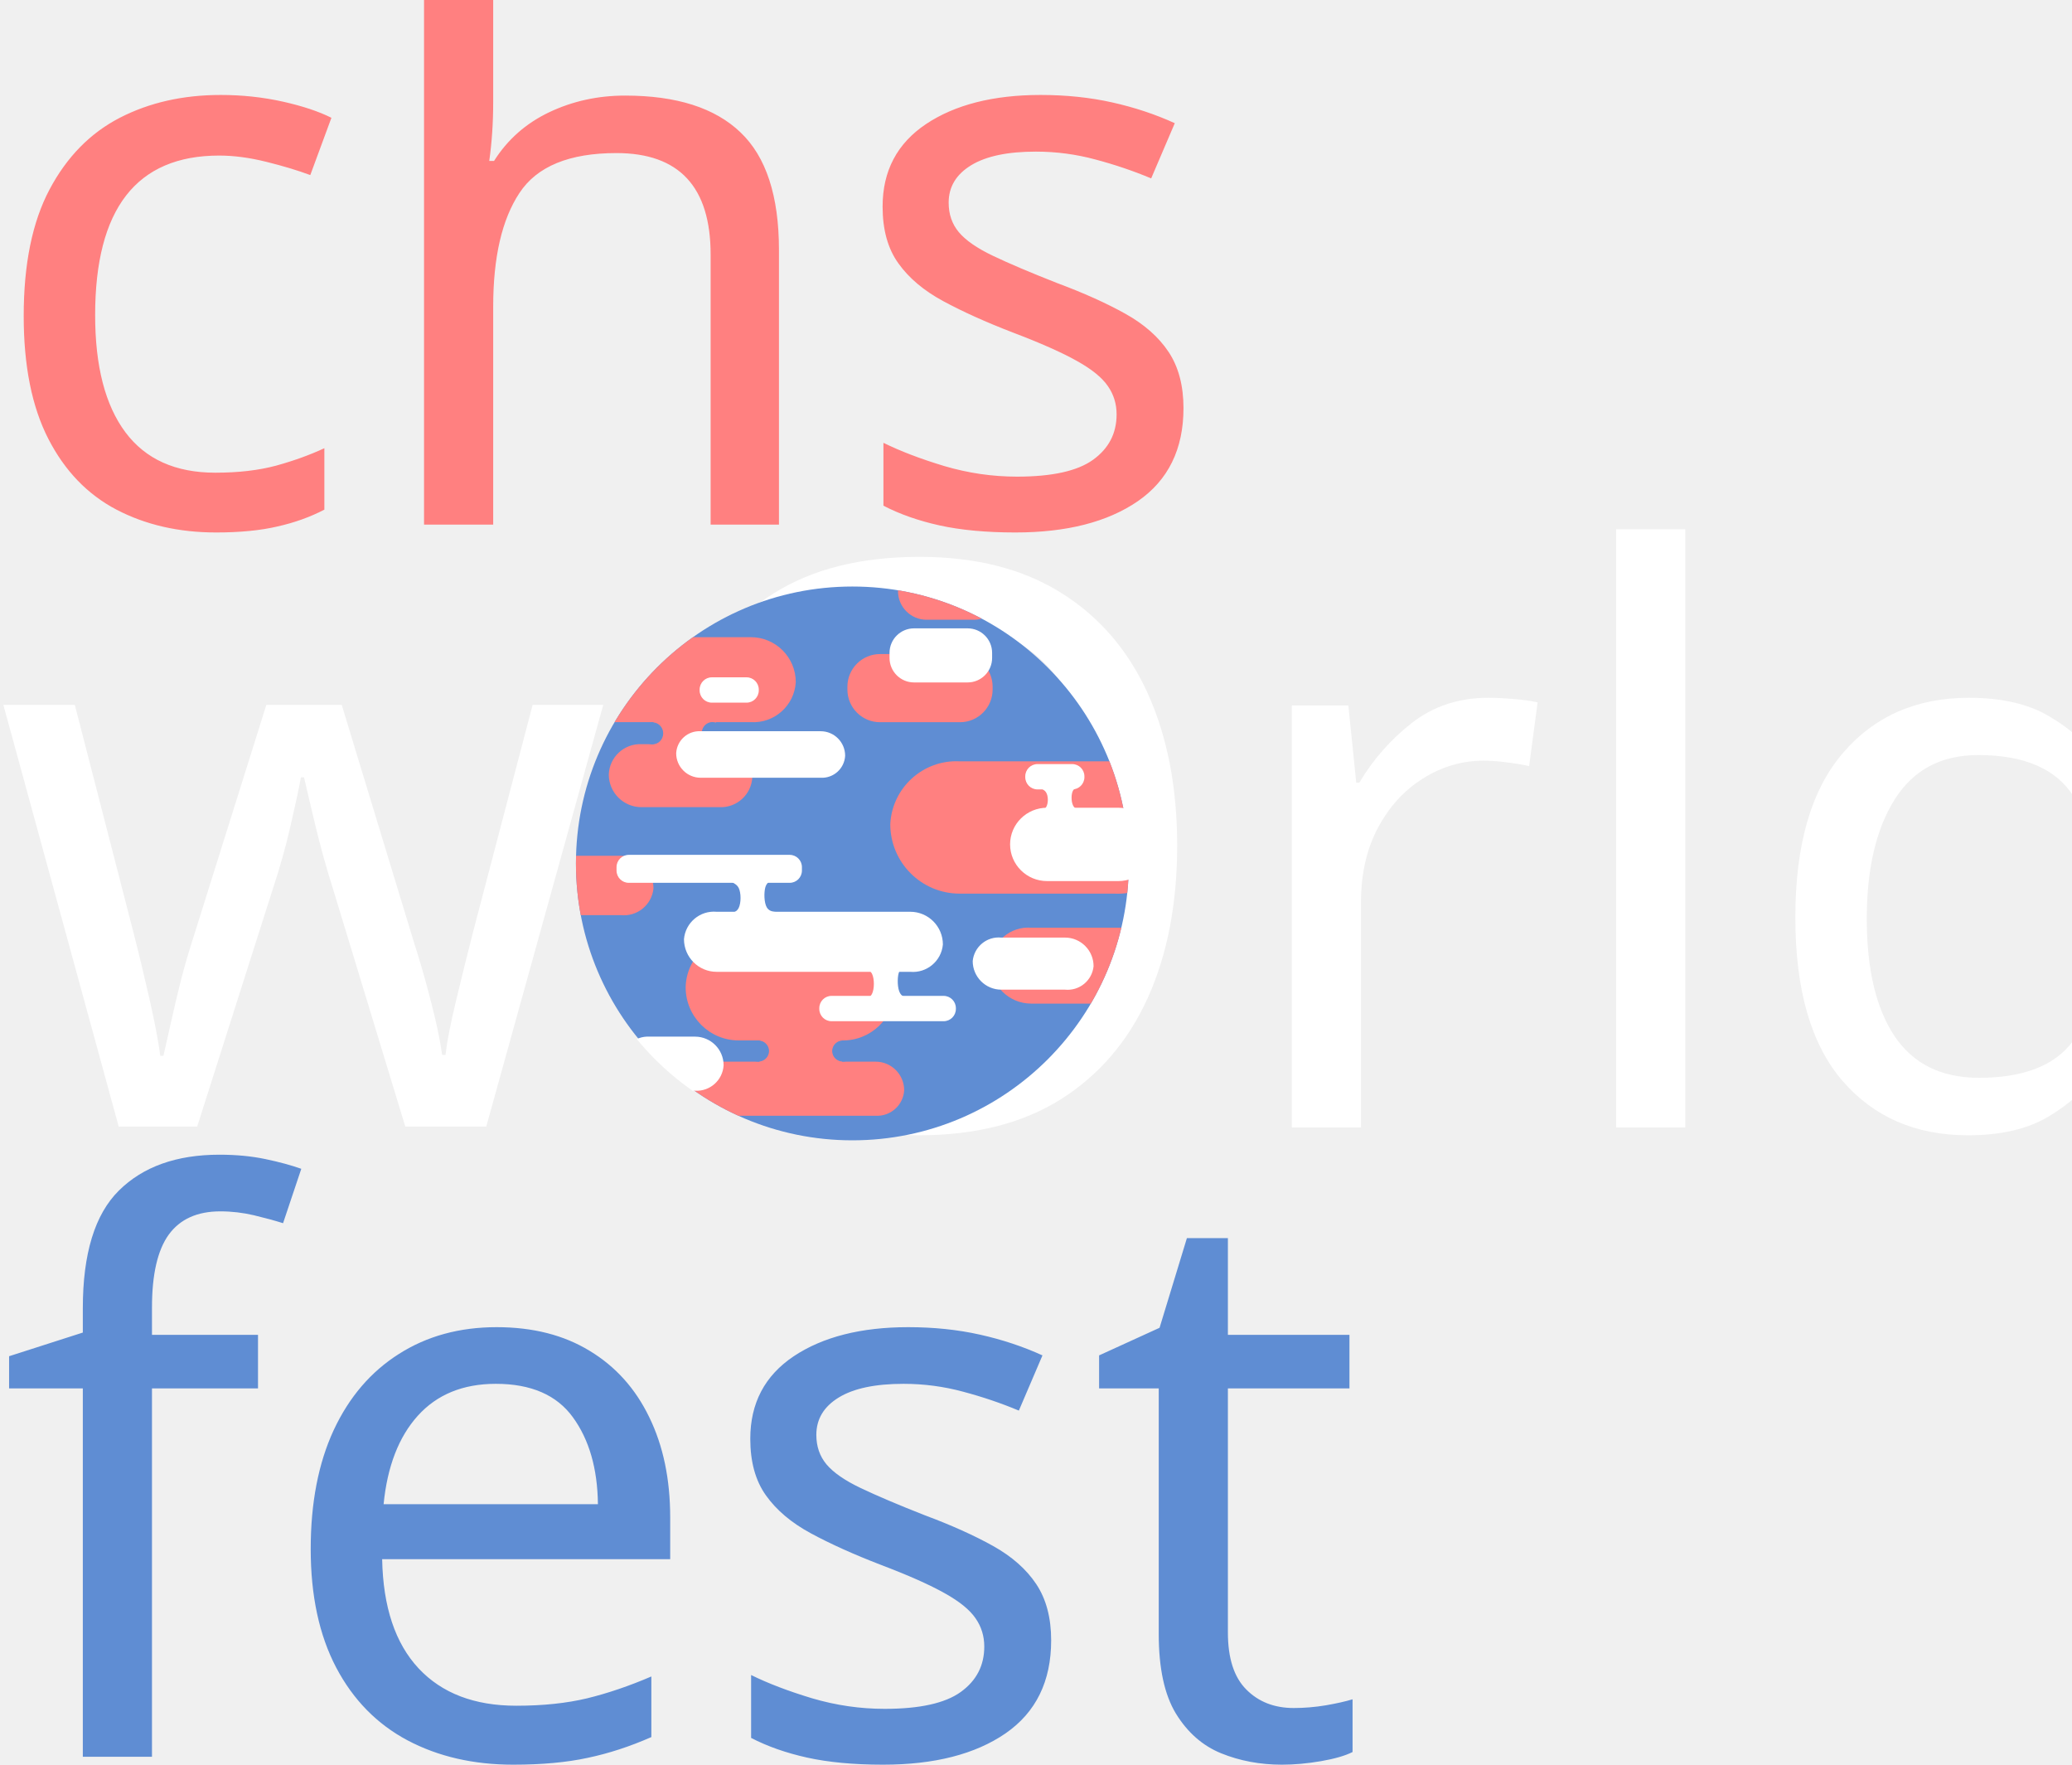
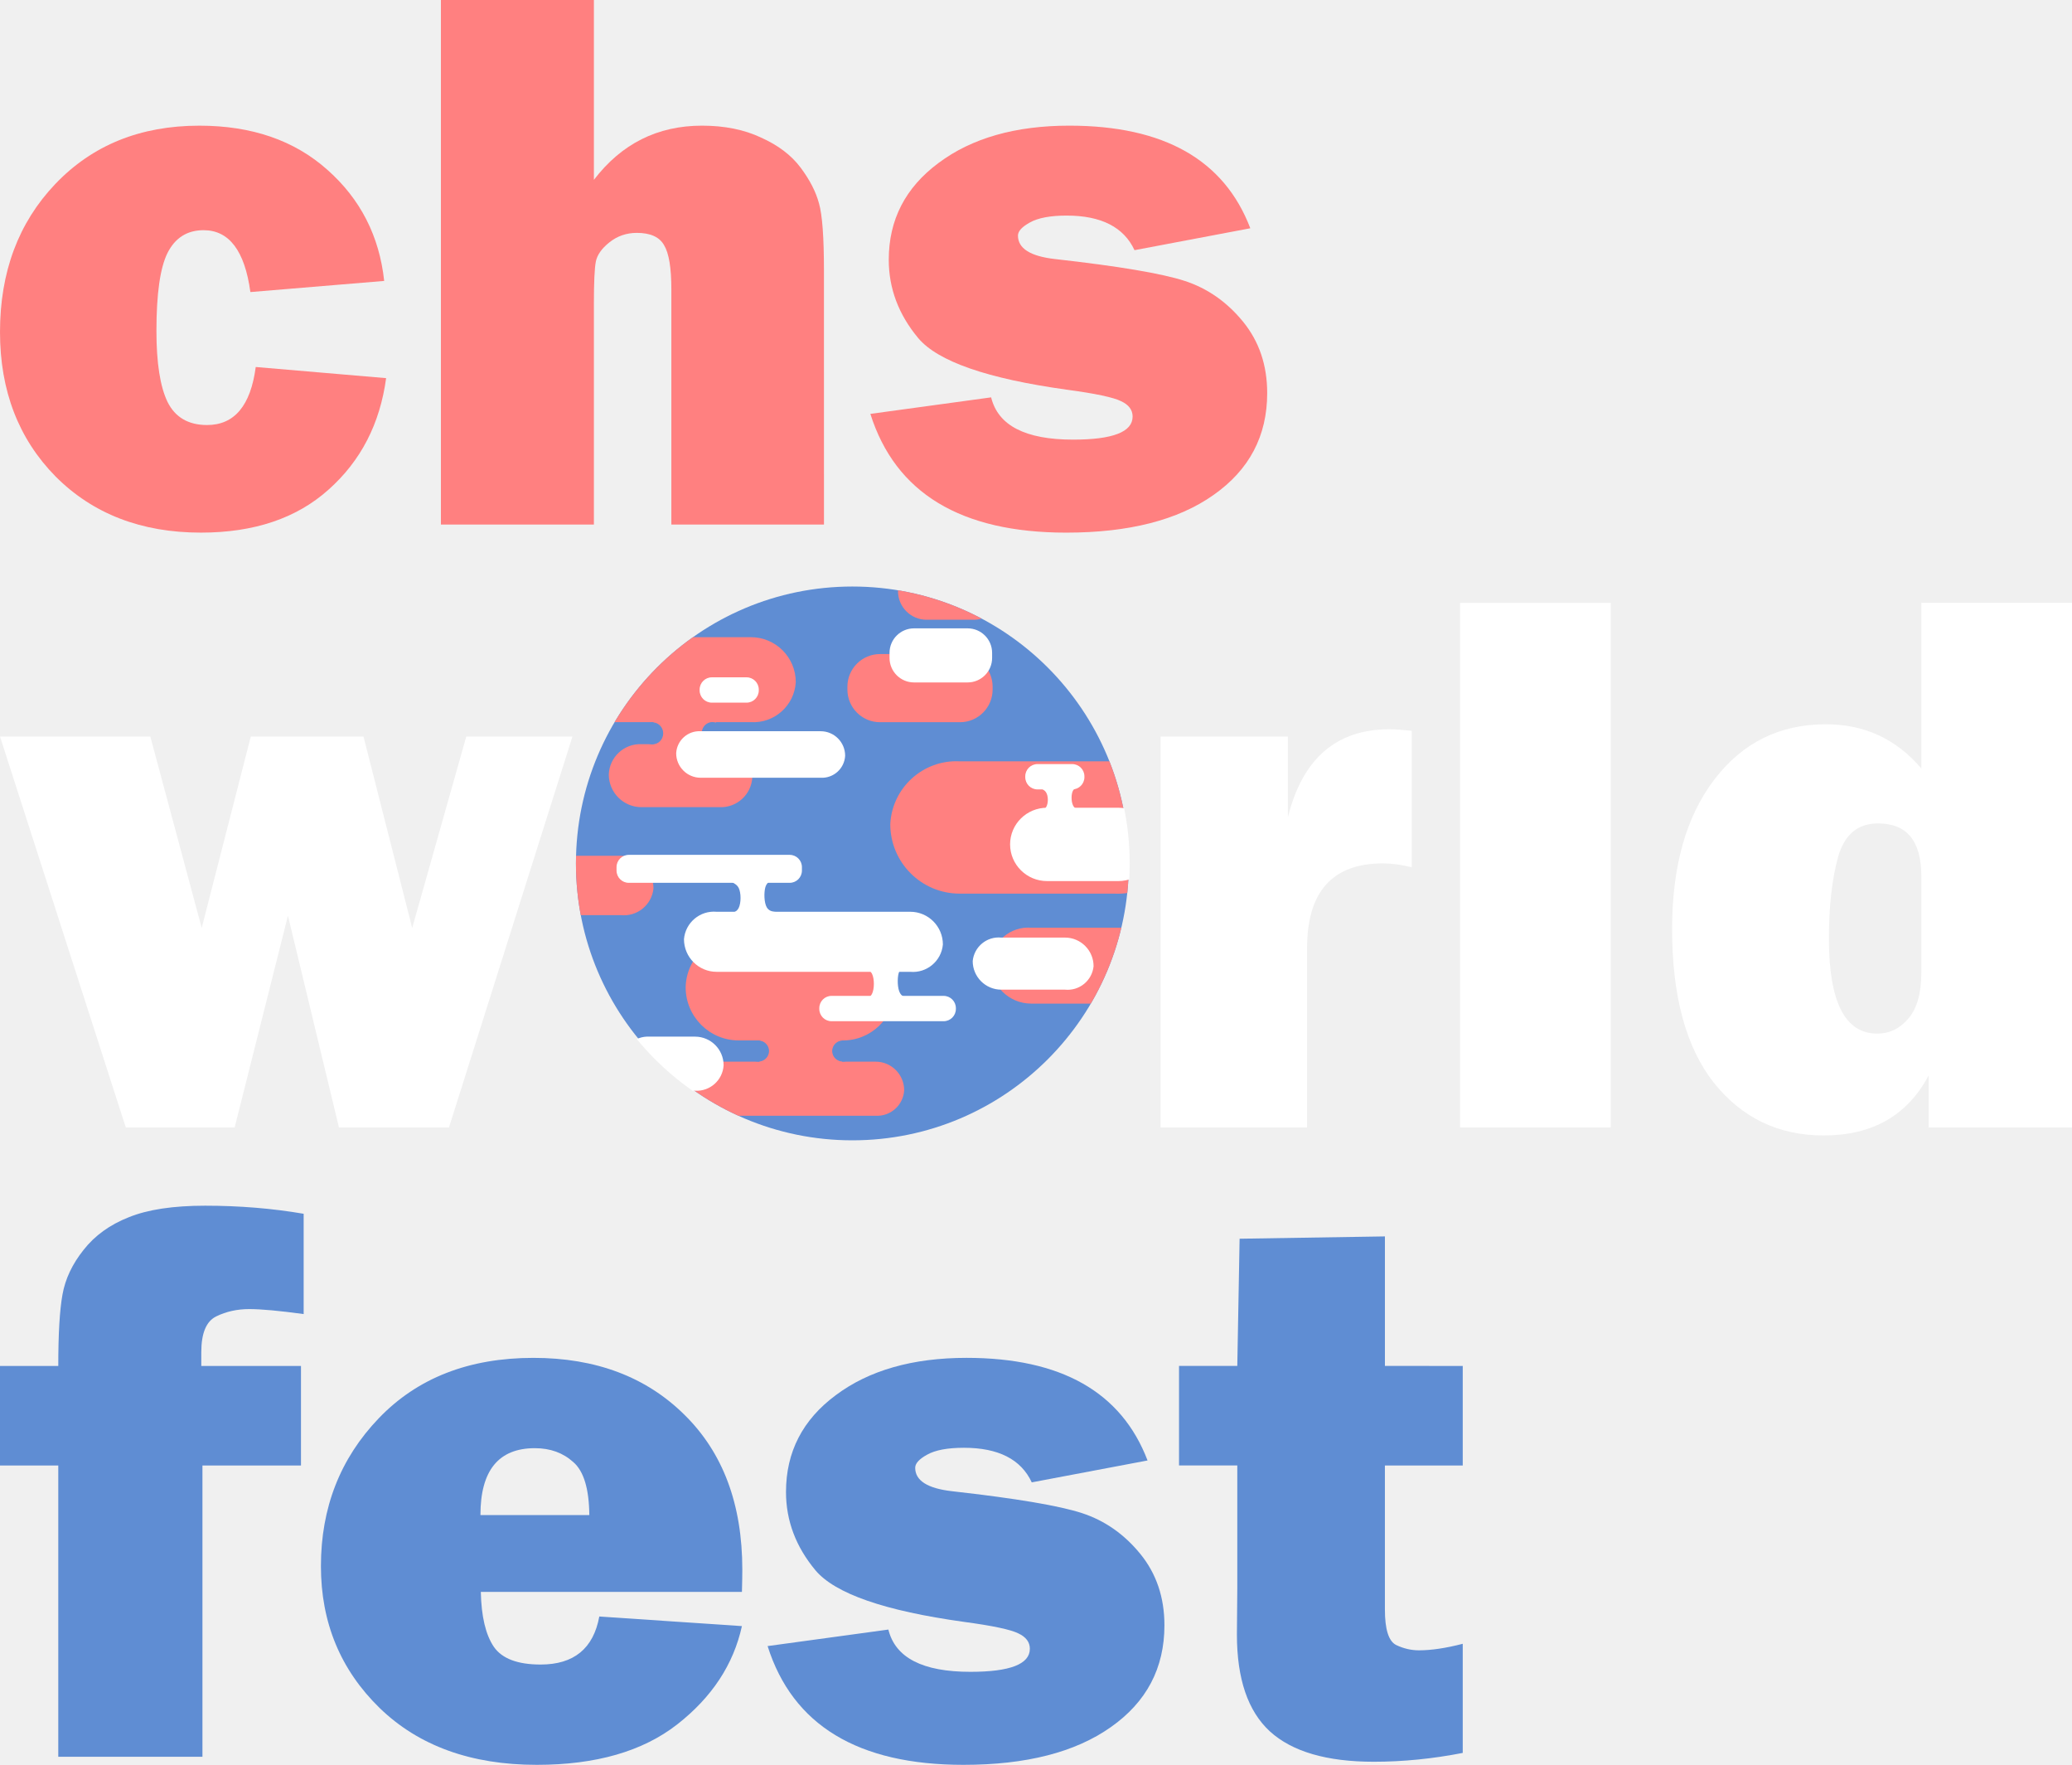
<svg xmlns="http://www.w3.org/2000/svg" width="590.313" height="502.664" viewBox="0 0 156.187 132.997" version="1.1" id="svg8">
  <defs id="defs2">
    <clipPath clipPathUnits="userSpaceOnUse" id="clipPath1563">
      <circle style="display:inline;fill:#5f8dd3;stroke-width:0.276" id="circle1565" cx="254" cy="142.875" r="67.733" d="M 321.733,142.875 A 67.733,67.733 0 0 1 254,210.608 67.733,67.733 0 0 1 186.267,142.875 67.733,67.733 0 0 1 254,75.142 67.733,67.733 0 0 1 321.733,142.875 Z" />
    </clipPath>
    <clipPath clipPathUnits="userSpaceOnUse" id="clipPath1567">
      <circle style="display:inline;fill:#5f8dd3;stroke-width:0.276" id="circle1569" cx="254" cy="142.875" r="67.733" d="M 321.733,142.875 A 67.733,67.733 0 0 1 254,210.608 67.733,67.733 0 0 1 186.267,142.875 67.733,67.733 0 0 1 254,75.142 67.733,67.733 0 0 1 321.733,142.875 Z" />
    </clipPath>
    <clipPath clipPathUnits="userSpaceOnUse" id="clipPath1571">
      <circle style="display:inline;fill:#5f8dd3;stroke-width:0.276" id="circle1573" cx="254" cy="142.875" r="67.733" d="M 321.733,142.875 A 67.733,67.733 0 0 1 254,210.608 67.733,67.733 0 0 1 186.267,142.875 67.733,67.733 0 0 1 254,75.142 67.733,67.733 0 0 1 321.733,142.875 Z" />
    </clipPath>
    <clipPath clipPathUnits="userSpaceOnUse" id="clipPath1575">
      <circle style="display:inline;fill:#5f8dd3;stroke-width:0.276" id="circle1577" cx="254" cy="142.875" r="67.733" d="M 321.733,142.875 A 67.733,67.733 0 0 1 254,210.608 67.733,67.733 0 0 1 186.267,142.875 67.733,67.733 0 0 1 254,75.142 67.733,67.733 0 0 1 321.733,142.875 Z" />
    </clipPath>
    <clipPath clipPathUnits="userSpaceOnUse" id="clipPath1579">
      <circle style="display:inline;fill:#5f8dd3;stroke-width:0.276" id="circle1581" cx="254" cy="142.875" r="67.733" d="M 321.733,142.875 A 67.733,67.733 0 0 1 254,210.608 67.733,67.733 0 0 1 186.267,142.875 67.733,67.733 0 0 1 254,75.142 67.733,67.733 0 0 1 321.733,142.875 Z" />
    </clipPath>
    <clipPath clipPathUnits="userSpaceOnUse" id="clipPath1583">
      <circle style="display:inline;fill:#5f8dd3;stroke-width:0.276" id="circle1585" cx="254" cy="142.875" r="67.733" d="M 321.733,142.875 A 67.733,67.733 0 0 1 254,210.608 67.733,67.733 0 0 1 186.267,142.875 67.733,67.733 0 0 1 254,75.142 67.733,67.733 0 0 1 321.733,142.875 Z" />
    </clipPath>
    <clipPath clipPathUnits="userSpaceOnUse" id="clipPath1587">
      <circle style="display:inline;fill:#5f8dd3;stroke-width:0.276" id="circle1589" cx="254" cy="142.875" r="67.733" d="M 321.733,142.875 A 67.733,67.733 0 0 1 254,210.608 67.733,67.733 0 0 1 186.267,142.875 67.733,67.733 0 0 1 254,75.142 67.733,67.733 0 0 1 321.733,142.875 Z" />
    </clipPath>
    <clipPath clipPathUnits="userSpaceOnUse" id="clipPath1591">
      <circle style="display:inline;fill:#5f8dd3;stroke-width:0.276" id="circle1593" cx="254" cy="142.875" r="67.733" d="M 321.733,142.875 A 67.733,67.733 0 0 1 254,210.608 67.733,67.733 0 0 1 186.267,142.875 67.733,67.733 0 0 1 254,75.142 67.733,67.733 0 0 1 321.733,142.875 Z" />
    </clipPath>
    <clipPath clipPathUnits="userSpaceOnUse" id="clipPath1595">
      <circle style="display:inline;fill:#5f8dd3;stroke-width:0.276" id="circle1597" cx="254" cy="142.875" r="67.733" d="M 321.733,142.875 A 67.733,67.733 0 0 1 254,210.608 67.733,67.733 0 0 1 186.267,142.875 67.733,67.733 0 0 1 254,75.142 67.733,67.733 0 0 1 321.733,142.875 Z" />
    </clipPath>
    <clipPath clipPathUnits="userSpaceOnUse" id="clipPath1599">
      <circle style="display:inline;fill:#5f8dd3;stroke-width:0.276" id="circle1601" cx="254" cy="142.875" r="67.733" d="M 321.733,142.875 A 67.733,67.733 0 0 1 254,210.608 67.733,67.733 0 0 1 186.267,142.875 67.733,67.733 0 0 1 254,75.142 67.733,67.733 0 0 1 321.733,142.875 Z" />
    </clipPath>
    <clipPath clipPathUnits="userSpaceOnUse" id="clipPath1603">
      <circle style="display:inline;fill:#5f8dd3;stroke-width:0.276" id="circle1605" cx="254" cy="142.875" r="67.733" d="M 321.733,142.875 A 67.733,67.733 0 0 1 254,210.608 67.733,67.733 0 0 1 186.267,142.875 67.733,67.733 0 0 1 254,75.142 67.733,67.733 0 0 1 321.733,142.875 Z" />
    </clipPath>
    <clipPath clipPathUnits="userSpaceOnUse" id="clipPath1607">
      <circle style="display:inline;fill:#5f8dd3;stroke-width:0.276" id="circle1609" cx="254" cy="142.875" r="67.733" d="M 321.733,142.875 A 67.733,67.733 0 0 1 254,210.608 67.733,67.733 0 0 1 186.267,142.875 67.733,67.733 0 0 1 254,75.142 67.733,67.733 0 0 1 321.733,142.875 Z" />
    </clipPath>
    <clipPath clipPathUnits="userSpaceOnUse" id="clipPath1611">
      <circle style="display:inline;fill:#5f8dd3;stroke-width:0.276" id="circle1613" cx="254" cy="142.875" r="67.733" d="M 321.733,142.875 A 67.733,67.733 0 0 1 254,210.608 67.733,67.733 0 0 1 186.267,142.875 67.733,67.733 0 0 1 254,75.142 67.733,67.733 0 0 1 321.733,142.875 Z" />
    </clipPath>
    <clipPath clipPathUnits="userSpaceOnUse" id="clipPath1615">
      <circle style="display:inline;fill:#5f8dd3;stroke-width:0.276" id="circle1617" cx="254" cy="142.875" r="67.733" />
    </clipPath>
    <clipPath clipPathUnits="userSpaceOnUse" id="clipPath1619">
      <circle style="display:inline;fill:#5f8dd3;stroke-width:0.276" id="circle1621" cx="254" cy="142.875" r="67.733" />
    </clipPath>
    <clipPath clipPathUnits="userSpaceOnUse" id="clipPath1623">
      <circle style="display:inline;fill:#5f8dd3;stroke-width:0.276" id="circle1625" cx="254" cy="142.875" r="67.733" />
    </clipPath>
    <clipPath clipPathUnits="userSpaceOnUse" id="clipPath1627">
      <circle style="display:inline;fill:#5f8dd3;stroke-width:0.276" id="circle1629" cx="254" cy="142.875" r="67.733" />
    </clipPath>
    <clipPath clipPathUnits="userSpaceOnUse" id="clipPath1631">
      <circle style="display:inline;fill:#5f8dd3;stroke-width:0.276" id="circle1633" cx="254" cy="142.875" r="67.733" />
    </clipPath>
    <clipPath clipPathUnits="userSpaceOnUse" id="clipPath1635">
      <circle style="display:inline;fill:#5f8dd3;stroke-width:0.276" id="circle1637" cx="254" cy="142.875" r="67.733" />
    </clipPath>
    <clipPath clipPathUnits="userSpaceOnUse" id="clipPath1639">
      <circle style="display:inline;fill:#5f8dd3;stroke-width:0.276" id="circle1641" cx="254" cy="142.875" r="67.733" />
    </clipPath>
    <clipPath clipPathUnits="userSpaceOnUse" id="clipPath1643">
      <circle style="display:inline;fill:#5f8dd3;stroke-width:0.276" id="circle1645" cx="254" cy="142.875" r="67.733" d="M 321.733,142.875 A 67.733,67.733 0 0 1 254,210.608 67.733,67.733 0 0 1 186.267,142.875 67.733,67.733 0 0 1 254,75.142 67.733,67.733 0 0 1 321.733,142.875 Z" />
    </clipPath>
    <clipPath clipPathUnits="userSpaceOnUse" id="clipPath1647">
      <circle style="display:inline;fill:#5f8dd3;stroke-width:0.276" id="circle1649" cx="254" cy="142.875" r="67.733" d="M 321.733,142.875 A 67.733,67.733 0 0 1 254,210.608 67.733,67.733 0 0 1 186.267,142.875 67.733,67.733 0 0 1 254,75.142 67.733,67.733 0 0 1 321.733,142.875 Z" />
    </clipPath>
    <clipPath clipPathUnits="userSpaceOnUse" id="clipPath1651">
      <circle style="display:inline;fill:#5f8dd3;stroke-width:0.276" id="circle1653" cx="254" cy="142.875" r="67.733" d="M 321.733,142.875 A 67.733,67.733 0 0 1 254,210.608 67.733,67.733 0 0 1 186.267,142.875 67.733,67.733 0 0 1 254,75.142 67.733,67.733 0 0 1 321.733,142.875 Z" />
    </clipPath>
    <clipPath clipPathUnits="userSpaceOnUse" id="clipPath1655">
      <circle style="display:inline;fill:#5f8dd3;stroke-width:0.276" id="circle1657" cx="254" cy="142.875" r="67.733" d="M 321.733,142.875 A 67.733,67.733 0 0 1 254,210.608 67.733,67.733 0 0 1 186.267,142.875 67.733,67.733 0 0 1 254,75.142 67.733,67.733 0 0 1 321.733,142.875 Z" />
    </clipPath>
    <clipPath clipPathUnits="userSpaceOnUse" id="clipPath1659">
      <circle style="display:inline;fill:#5f8dd3;stroke-width:0.276" id="circle1661" cx="254" cy="142.875" r="67.733" d="M 321.733,142.875 A 67.733,67.733 0 0 1 254,210.608 67.733,67.733 0 0 1 186.267,142.875 67.733,67.733 0 0 1 254,75.142 67.733,67.733 0 0 1 321.733,142.875 Z" />
    </clipPath>
    <clipPath clipPathUnits="userSpaceOnUse" id="clipPath1663">
      <circle style="display:inline;fill:#5f8dd3;stroke-width:0.276" id="circle1665" cx="254" cy="142.875" r="67.733" d="M 321.733,142.875 A 67.733,67.733 0 0 1 254,210.608 67.733,67.733 0 0 1 186.267,142.875 67.733,67.733 0 0 1 254,75.142 67.733,67.733 0 0 1 321.733,142.875 Z" />
    </clipPath>
    <clipPath clipPathUnits="userSpaceOnUse" id="clipPath1667">
      <circle style="display:inline;fill:#5f8dd3;stroke-width:0.276" id="circle1669" cx="254" cy="142.875" r="67.733" d="M 321.733,142.875 A 67.733,67.733 0 0 1 254,210.608 67.733,67.733 0 0 1 186.267,142.875 67.733,67.733 0 0 1 254,75.142 67.733,67.733 0 0 1 321.733,142.875 Z" />
    </clipPath>
    <clipPath clipPathUnits="userSpaceOnUse" id="clipPath1671">
      <circle style="display:inline;fill:#5f8dd3;stroke-width:0.276" id="circle1673" cx="254" cy="142.875" r="67.733" d="M 321.733,142.875 A 67.733,67.733 0 0 1 254,210.608 67.733,67.733 0 0 1 186.267,142.875 67.733,67.733 0 0 1 254,75.142 67.733,67.733 0 0 1 321.733,142.875 Z" />
    </clipPath>
    <clipPath clipPathUnits="userSpaceOnUse" id="clipPath1675">
      <circle style="display:inline;fill:#5f8dd3;stroke-width:0.276" id="circle1677" cx="254" cy="142.875" r="67.733" d="M 321.733,142.875 A 67.733,67.733 0 0 1 254,210.608 67.733,67.733 0 0 1 186.267,142.875 67.733,67.733 0 0 1 254,75.142 67.733,67.733 0 0 1 321.733,142.875 Z" />
    </clipPath>
    <clipPath clipPathUnits="userSpaceOnUse" id="clipPath1679">
      <circle style="display:inline;fill:#5f8dd3;stroke-width:0.276" id="circle1681" cx="254" cy="142.875" r="67.733" />
    </clipPath>
  </defs>
  <g id="layer4" style="display:inline;opacity:0.998" transform="translate(-110.0667,-120.8075)">
-     <text xml:space="preserve" style="font-style:normal;font-variant:normal;font-weight:normal;font-stretch:normal;font-size:59.251px;line-height:1.25;font-family:'Franklin Gothic Heavy';-inkscape-font-specification:'Franklin Gothic Heavy, ';text-align:start;text-anchor:start;display:inline;fill:#ff8080;fill-opacity:1;stroke-width:1.481" x="108.701" y="160.178" id="text948" transform="scale(0.999002,1.000999)">
-       <tspan id="tspan946" x="108.701" y="160.178" style="font-style:normal;font-variant:normal;font-weight:normal;font-stretch:normal;font-family:'Franklin Gothic Heavy';-inkscape-font-specification:'Franklin Gothic Heavy, ';text-align:start;text-anchor:start;fill:#ff8080;fill-opacity:1;stroke-width:1.481">chs</tspan>
-     </text>
-     <text xml:space="preserve" style="font-style:normal;font-variant:normal;font-weight:normal;font-stretch:normal;font-size:59.251px;line-height:1.25;font-family:'Franklin Gothic Heavy';-inkscape-font-specification:'Franklin Gothic Heavy, ';display:inline;fill:#ffffff;fill-opacity:1;stroke-width:1.481" x="109.772" y="205.562" id="text948-7" transform="scale(0.999002,1.000999)">
-       <tspan x="109.772" y="205.562" style="font-style:normal;font-variant:normal;font-weight:normal;font-stretch:normal;font-family:'Franklin Gothic Heavy';-inkscape-font-specification:'Franklin Gothic Heavy, ';fill:#ffffff;fill-opacity:1;stroke-width:1.481" id="tspan952">wOrld</tspan>
-     </text>
-     <text xml:space="preserve" style="font-style:normal;font-variant:normal;font-weight:normal;font-stretch:normal;font-size:59.251px;line-height:1.25;font-family:'Franklin Gothic Heavy';-inkscape-font-specification:'Franklin Gothic Heavy, ';text-align:start;text-anchor:start;display:inline;fill:#5f8dd3;fill-opacity:1;stroke-width:1.481" x="109.974" y="252.943" id="text948-8" transform="scale(0.999002,1.000999)">
-       <tspan id="tspan946-6" x="109.974" y="252.943" style="font-style:normal;font-variant:normal;font-weight:normal;font-stretch:normal;font-family:'Franklin Gothic Heavy';-inkscape-font-specification:'Franklin Gothic Heavy, ';text-align:start;text-anchor:start;fill:#5f8dd3;fill-opacity:1;stroke-width:1.481">fest</tspan>
-     </text>
+     <g aria-label="chs" transform="scale(0.999002,1.000999)" id="text948" style="font-style:normal;font-variant:normal;font-weight:normal;font-stretch:normal;font-size:59.251px;line-height:1.25;font-family:'Franklin Gothic Heavy';-inkscape-font-specification:'Franklin Gothic Heavy, ';text-align:start;text-anchor:start;display:inline;fill:#ff8080;fill-opacity:1;stroke-width:1.481">
+       <path d="m 129.474,148.316 9.837,0.839 q -0.694,5.15 -4.34,8.39 -3.616,3.24 -9.634,3.24 -6.741,0 -10.965,-4.224 -4.195,-4.253 -4.195,-10.878 0,-6.77 4.166,-11.138 4.195,-4.397 10.878,-4.397 5.931,0 9.663,3.327 3.732,3.298 4.282,8.361 l -10.097,0.839 q -0.636,-4.658 -3.53,-4.658 -1.852,0 -2.72,1.707 -0.839,1.678 -0.839,5.873 0,3.616 0.839,5.352 0.868,1.736 2.98,1.736 3.096,0 3.674,-4.369 z" style="font-style:normal;font-variant:normal;font-weight:normal;font-stretch:normal;font-family:'Franklin Gothic Heavy';-inkscape-font-specification:'Franklin Gothic Heavy, ';text-align:start;text-anchor:start;fill:#ff8080;fill-opacity:1;stroke-width:1.481" id="path953" />
+       <path d="m 172.349,160.178 h -11.515 v -17.706 q 0,-2.43 -0.55,-3.327 -0.521,-0.926 -2.054,-0.926 -1.186,0 -2.083,0.723 -0.868,0.694 -1.013,1.447 -0.145,0.752 -0.145,3.153 v 16.635 h -11.543 v -39.491 h 11.543 v 13.54 q 3.125,-4.079 8.159,-4.079 2.546,0 4.455,0.897 1.938,0.868 2.98,2.257 1.042,1.389 1.389,2.691 0.376,1.302 0.376,5.034 z" style="font-style:normal;font-variant:normal;font-weight:normal;font-stretch:normal;font-family:'Franklin Gothic Heavy';-inkscape-font-specification:'Franklin Gothic Heavy, ';text-align:start;text-anchor:start;fill:#ff8080;fill-opacity:1;stroke-width:1.481" id="path955" />
+       <path d="m 175.85,151.846 9.113,-1.244 q 0.781,3.182 6.191,3.182 4.484,0 4.484,-1.736 0,-0.752 -0.868,-1.157 -0.868,-0.434 -4.108,-0.868 -8.969,-1.244 -11.196,-3.877 -2.228,-2.662 -2.228,-5.902 0,-4.513 3.761,-7.291 3.761,-2.806 9.865,-2.806 10.704,0 13.655,7.725 l -8.737,1.649 q -1.215,-2.604 -5.121,-2.604 -1.852,0 -2.777,0.521 -0.897,0.492 -0.897,0.984 0,1.447 2.777,1.765 7.233,0.81 9.808,1.649 2.575,0.839 4.398,3.067 1.823,2.228 1.823,5.381 0,4.831 -4.05,7.667 -4.021,2.835 -11.109,2.835 -11.948,0 -14.784,-8.94 z" style="font-style:normal;font-variant:normal;font-weight:normal;font-stretch:normal;font-family:'Franklin Gothic Heavy';-inkscape-font-specification:'Franklin Gothic Heavy, ';text-align:start;text-anchor:start;fill:#ff8080;fill-opacity:1;stroke-width:1.481" id="path957" />
+     </g>
+     <g aria-label="wOrld" transform="scale(0.999002,1.000999)" id="text948-7" style="font-style:normal;font-variant:normal;font-weight:normal;font-stretch:normal;font-size:59.251px;line-height:1.25;font-family:'Franklin Gothic Heavy';-inkscape-font-specification:'Franklin Gothic Heavy, ';display:inline;fill:#ffffff;fill-opacity:1;stroke-width:1.481">
+       <path d="m 153.371,176.14 -9.316,29.423 h -8.303 l -3.848,-15.941 -4.021,15.941 h -8.216 l -9.489,-29.423 h 11.341 l 3.877,14.408 3.703,-14.408 h 8.506 l 3.674,14.408 4.079,-14.408 z" style="font-style:normal;font-variant:normal;font-weight:normal;font-stretch:normal;font-family:'Franklin Gothic Heavy';-inkscape-font-specification:'Franklin Gothic Heavy, ';fill:#ffffff;fill-opacity:1;stroke-width:1.481" id="path960" />
+       <path d="m 174.288,206.17 q -8.332,0 -13.598,-5.526 -5.237,-5.526 -5.237,-14.784 0,-8.853 5.005,-14.61 5.034,-5.786 13.945,-5.786 8.245,0 13.424,5.439 5.208,5.439 5.208,14.523 0,9.403 -5.237,15.073 -5.237,5.67 -13.511,5.67 z m -0.058,-8.969 q 3.067,0 4.398,-2.662 1.36,-2.691 1.36,-9.808 0,-10.299 -5.526,-10.299 -5.96,0 -5.96,11.746 0,11.023 5.728,11.023 z" style="font-style:normal;font-variant:normal;font-weight:normal;font-stretch:normal;font-family:'Franklin Gothic Heavy';-inkscape-font-specification:'Franklin Gothic Heavy, ';fill:#ffffff;fill-opacity:1;stroke-width:1.481" id="path962" />
+       <path d="m 208.802,205.562 h -11.052 v -29.423 h 9.605 v 6.075 q 1.649,-6.625 7.667,-6.625 0.608,0 1.678,0.116 v 10.27 q -1.215,-0.289 -2.17,-0.289 -5.728,0 -5.728,6.394 z" style="font-style:normal;font-variant:normal;font-weight:normal;font-stretch:normal;font-family:'Franklin Gothic Heavy';-inkscape-font-specification:'Franklin Gothic Heavy, ';fill:#ffffff;fill-opacity:1;stroke-width:1.481" id="path964" />
+       <path d="m 231.716,166.072 v 39.491 H 220.346 v -39.491 z" style="font-style:normal;font-variant:normal;font-weight:normal;font-stretch:normal;font-family:'Franklin Gothic Heavy';-inkscape-font-specification:'Franklin Gothic Heavy, ';fill:#ffffff;fill-opacity:1;stroke-width:1.481" id="path966" />
+       <path d="m 266.52,205.562 h -10.82 v -3.906 q -2.401,4.513 -7.927,4.513 -5.092,0 -8.274,-3.964 -3.153,-3.992 -3.153,-11.572 0,-7.088 3.182,-11.254 3.182,-4.166 8.419,-4.166 4.369,0 7.204,3.327 v -12.469 h 11.37 z m -11.37,-18.921 q 0,-3.964 -3.269,-3.964 -2.286,0 -3.009,2.517 -0.694,2.517 -0.694,6.162 0,7.146 3.645,7.146 1.389,0 2.343,-1.128 0.984,-1.128 0.984,-3.443 z" style="font-style:normal;font-variant:normal;font-weight:normal;font-stretch:normal;font-family:'Franklin Gothic Heavy';-inkscape-font-specification:'Franklin Gothic Heavy, ';fill:#ffffff;fill-opacity:1;stroke-width:1.481" id="path968" />
+     </g>
+     <g aria-label="fest" transform="scale(0.999002,1.000999)" id="text948-8" style="font-style:normal;font-variant:normal;font-weight:normal;font-stretch:normal;font-size:59.251px;line-height:1.25;font-family:'Franklin Gothic Heavy';-inkscape-font-specification:'Franklin Gothic Heavy, ';text-align:start;text-anchor:start;display:inline;fill:#5f8dd3;fill-opacity:1;stroke-width:1.481">
+       <path d="m 125.452,231.014 v 21.93 h -10.878 v -21.93 h -4.398 v -7.493 h 4.398 q 0,-3.645 0.318,-5.381 0.318,-1.765 1.591,-3.356 1.273,-1.62 3.414,-2.459 2.141,-0.868 5.757,-0.868 3.877,0 7.435,0.608 v 7.551 q -2.748,-0.376 -4.108,-0.376 -1.36,0 -2.488,0.55 -1.128,0.55 -1.128,2.691 v 1.042 h 7.522 v 7.493 z" style="font-style:normal;font-variant:normal;font-weight:normal;font-stretch:normal;font-family:'Franklin Gothic Heavy';-inkscape-font-specification:'Franklin Gothic Heavy, ';text-align:start;text-anchor:start;fill:#5f8dd3;fill-opacity:1;stroke-width:1.481" id="path971" />
+       <path d="m 155.396,242.384 10.762,0.723 q -0.955,4.34 -4.889,7.406 -3.906,3.038 -10.589,3.038 -7.435,0 -11.862,-4.282 -4.426,-4.311 -4.426,-10.676 0,-6.596 4.369,-11.138 4.369,-4.542 11.659,-4.542 7.059,0 11.399,4.282 4.369,4.282 4.369,11.659 0,0.608 -0.029,1.678 h -19.702 q 0.058,2.777 0.984,4.137 0.926,1.331 3.53,1.331 3.761,0 4.426,-3.616 z m -0.752,-7.638 q -0.029,-2.98 -1.215,-3.992 -1.157,-1.042 -2.893,-1.042 -4.108,0 -4.108,5.034 z" style="font-style:normal;font-variant:normal;font-weight:normal;font-stretch:normal;font-family:'Franklin Gothic Heavy';-inkscape-font-specification:'Franklin Gothic Heavy, ';text-align:start;text-anchor:start;fill:#5f8dd3;fill-opacity:1;stroke-width:1.481" id="path973" />
+       <path d="m 168.096,244.611 9.113,-1.244 q 0.781,3.182 6.191,3.182 4.484,0 4.484,-1.736 0,-0.752 -0.868,-1.157 -0.868,-0.434 -4.108,-0.868 -8.969,-1.244 -11.196,-3.877 -2.228,-2.662 -2.228,-5.902 0,-4.513 3.761,-7.291 3.761,-2.806 9.865,-2.806 10.704,0 13.655,7.725 l -8.737,1.649 q -1.215,-2.604 -5.121,-2.604 -1.852,0 -2.777,0.521 -0.897,0.492 -0.897,0.984 0,1.447 2.777,1.765 7.233,0.81 9.808,1.649 2.575,0.839 4.398,3.067 1.823,2.228 1.823,5.381 0,4.831 -4.05,7.667 -4.021,2.835 -11.109,2.835 -11.948,0 -14.784,-8.94 z" style="font-style:normal;font-variant:normal;font-weight:normal;font-stretch:normal;font-family:'Franklin Gothic Heavy';-inkscape-font-specification:'Franklin Gothic Heavy, ';text-align:start;text-anchor:start;fill:#5f8dd3;fill-opacity:1;stroke-width:1.481" id="path975" />
+       <path d="m 220.548,223.521 v 7.493 h -5.873 v 10.849 q 0,2.228 0.839,2.662 0.839,0.405 1.736,0.405 1.389,0 3.298,-0.492 v 8.216 q -3.414,0.665 -6.712,0.665 -5.323,0 -7.84,-2.286 -2.488,-2.286 -2.488,-7.291 l 0.029,-3.443 v -9.287 h -4.397 v -7.493 h 4.397 l 0.174,-9.576 10.965,-0.174 v 9.75 z" style="font-style:normal;font-variant:normal;font-weight:normal;font-stretch:normal;font-family:'Franklin Gothic Heavy';-inkscape-font-specification:'Franklin Gothic Heavy, ';text-align:start;text-anchor:start;fill:#5f8dd3;fill-opacity:1;stroke-width:1.481" id="path977" />
+     </g>
  </g>
  <g id="layer1" style="display:inline" transform="translate(-292.6292,-192.245)">
    <circle style="fill:#5f8dd3;stroke-width:0.276" id="path54" cx="254" cy="142.875" r="67.733" clip-path="url(#clipPath1679)" transform="matrix(0.3076491,0,0,0.3080769,278.7391,213.2959)" />
  </g>
  <g id="layer3" style="display:inline" transform="translate(-292.6292,-192.245)">
    <path style="fill:#ff8080;stroke-width:0.265" id="rect21-8" width="25.135" height="13.229" x="265.179" y="70.037" d="m 272.179,70.037 h 11.135 a 7,7 45 0 1 7,7 6.626,6.626 138.335 0 1 -7,6.229 h -11.135 a 7,7 45 0 1 -7,-7 6.626,6.626 138.335 0 1 7,-6.229 z" clip-path="url(#clipPath1675)" transform="matrix(0.3076491,0,0,0.3080769,278.7391,213.2959)" />
    <path style="fill:#ff8080;stroke-width:0.353" id="rect21-8-5" width="35.582" height="16.676" x="252.778" y="91.658" d="m 260.778,91.658 h 19.582 a 8,8 45 0 1 8,8 v 0.676 a 8,8 135 0 1 -8,8 h -19.582 a 8,8 45 0 1 -8,-8 v -0.676 a 8,8 135 0 1 8,-8 z" clip-path="url(#clipPath1671)" transform="matrix(0.3076491,0,0,0.3080769,278.7391,213.2959)" />
    <path style="fill:#ff8080;stroke-width:0.517" id="rect21-8-0" width="61.011" height="20.784" x="179.118" y="87.533" d="m 190.118,87.533 39.011,0 a 11,11 45 0 1 11,11 10.41,10.41 138.349 0 1 -11,9.784 h -39.011 a 11,11 45 0 1 -11,-11 10.41,10.41 138.349 0 1 11,-9.784 z" clip-path="url(#clipPath1667)" transform="matrix(0.3076491,0,0,0.3080769,278.7391,213.2959)" />
    <path style="fill:#ff8080;stroke-width:0.338" id="rect21-8-54" width="35.17" height="15.41" x="194.314" y="113.702" d="m 202.314,113.702 h 19.17 a 8,8 45 0 1 8,8 7.711,7.711 137.193 0 1 -8,7.41 h -19.17 a 8,8 45 0 1 -8,-8 7.711,7.711 137.193 0 1 8,-7.41 z" clip-path="url(#clipPath1663)" transform="matrix(0.3076491,0,0,0.3080769,278.7391,213.2959)" />
    <path style="fill:#ff8080;stroke-width:0.7" id="rect21-8-50" width="71.916" height="32.362" x="263.284" y="117.9" d="m 280.284,117.9 h 37.916 a 17,17 45 0 1 17,17 16.202,16.202 137.898 0 1 -17,15.362 h -37.916 a 17,17 45 0 1 -17,-17 16.202,16.202 137.898 0 1 17,-15.362 z" clip-path="url(#clipPath1659)" transform="matrix(0.3076491,0,0,0.3080769,278.7391,213.2959)" />
    <path style="fill:#ff8080;stroke-width:0.415" id="rect21-8-1" width="43.967" height="18.564" x="287.826" y="158.599" d="m 297.826,158.599 h 23.967 a 10,10 45 0 1 10,10 9.31,9.31 139.422 0 1 -10,8.564 h -23.967 a 10,10 45 0 1 -10,-10 9.31,9.31 139.422 0 1 10,-8.564 z" clip-path="url(#clipPath1655)" transform="matrix(0.3076491,0,0,0.3080769,278.7391,213.2959)" />
    <path style="fill:#ff8080;stroke-width:0.321" id="rect21-8-3" width="33.795" height="14.514" x="171.467" y="141.009" d="m 179.467,141.009 h 17.795 a 8,8 45 0 1 8,8 7.295,7.295 140.845 0 1 -8,6.514 h -17.795 a 8,8 45 0 1 -8,-8 7.295,7.295 140.845 0 1 8,-6.514 z" clip-path="url(#clipPath1651)" transform="matrix(0.3076491,0,0,0.3080769,278.7391,213.2959)" />
    <path style="fill:#ff8080;stroke-width:0.525" id="rect21-8-04" width="51.298" height="25.496" x="213.149" y="160.675" d="m 226.149,160.675 h 25.298 a 13,13 45 0 1 13,13 12.75,12.75 136.133 0 1 -13,12.496 h -25.298 a 13,13 45 0 1 -13,-13 12.75,12.75 136.133 0 1 13,-12.496 z" clip-path="url(#clipPath1647)" transform="matrix(0.3076491,0,0,0.3080769,278.7391,213.2959)" />
    <path style="fill:#ff8080;stroke-width:0.487" id="rect21-8-05" width="85.112" height="13.229" x="181.575" y="191.364" d="m 188.575,191.364 h 71.112 a 7,7 45 0 1 7,7 6.626,6.626 138.335 0 1 -7,6.229 h -71.112 a 7,7 45 0 1 -7,-7 6.626,6.626 138.335 0 1 7,-6.229 z" clip-path="url(#clipPath1643)" transform="matrix(0.3076491,0,0,0.3080769,278.7391,213.2959)" />
    <rect style="fill:#ff8080;fill-opacity:1;stroke:#ff8080;stroke-width:0.336;stroke-opacity:1" id="rect1316" width="14.941" height="13.682" x="205.44" y="103.995" clip-path="url(#clipPath1639)" transform="matrix(0.3076491,0,0,0.3080769,278.7391,213.2959)" />
    <path style="fill:#ff8080;fill-opacity:1;stroke:#ff8080;stroke-width:0.366;stroke-opacity:1" id="rect1318" width="19.896" height="9.56" x="231.416" y="184.639" d="m 231.416,184.639 h 19.896 v 9.56 h -19.896 z" clip-path="url(#clipPath1635)" transform="matrix(0.3076491,0,0,0.3080769,278.7391,213.2959)" />
    <ellipse style="fill:#5f8dd3;fill-opacity:1;stroke:#5f8dd3;stroke-width:0.233;stroke-opacity:1" id="path1322" cx="205.026" cy="111.059" rx="2.503" ry="2.569" clip-path="url(#clipPath1631)" transform="matrix(0.3076491,0,0,0.3080769,278.7391,213.2959)" />
    <ellipse style="display:inline;fill:#5f8dd3;fill-opacity:1;stroke:#5f8dd3;stroke-width:0.234;stroke-opacity:1" id="path1322-1" cx="219.71" cy="110.993" rx="2.503" ry="2.582" clip-path="url(#clipPath1627)" transform="matrix(0.3076491,0,0,0.3080769,278.7391,213.2959)" />
    <ellipse style="display:inline;fill:#5f8dd3;fill-opacity:1;stroke:#5f8dd3;stroke-width:0.228;stroke-opacity:1" id="path1322-19" cx="230.955" cy="188.767" rx="2.505" ry="2.465" clip-path="url(#clipPath1623)" transform="matrix(0.3076491,0,0,0.3080769,278.7391,213.2959)" />
    <ellipse style="display:inline;fill:#5f8dd3;fill-opacity:1;stroke:#5f8dd3;stroke-width:0.228;stroke-opacity:1" id="path1322-19-1" cx="251.672" cy="188.767" rx="2.505" ry="2.465" clip-path="url(#clipPath1619)" transform="matrix(0.3076491,0,0,0.3080769,278.7391,213.2959)" />
    <ellipse style="fill:#ff8080;fill-opacity:1;stroke:#ff8080;stroke-width:0.241;stroke-opacity:1" id="path1379" cx="300.29" cy="127.122" rx="2.565" ry="2.412" clip-path="url(#clipPath1615)" transform="matrix(0.3076491,0,0,0.3080769,278.7391,213.2959)" />
  </g>
  <g id="layer2" style="display:inline" transform="translate(-292.6292,-192.245)">
    <path style="display:inline;fill:#ffffff;stroke-width:0.365" id="rect21-8-39-7" width="35.307" height="17.941" x="292.639" y="129.253" d="m 301.639,129.253 h 17.307 a 9,9 45 0 1 9,9 8.971,8.971 135.188 0 1 -9,8.941 h -17.307 a 9,9 45 0 1 -9,-9 8.971,8.971 135.188 0 1 9,-8.941 z" clip-path="url(#clipPath1611)" transform="matrix(0.3098859,0,0,0.3080769,278.0846,213.2959)" />
    <path style="fill:#ffffff;stroke-width:0.315" id="rect21-8-39" width="41.401" height="11.379" x="210.824" y="110.537" d="m 216.824,110.537 h 29.401 a 6,6 45 0 1 6,6 5.698,5.698 138.122 0 1 -6,5.379 h -29.401 a 6,6 45 0 1 -6,-6 5.698,5.698 138.122 0 1 6,-5.379 z" clip-path="url(#clipPath1607)" transform="matrix(0.3076491,0,0,0.3080769,278.7391,213.2959)" />
    <path style="fill:#ffffff;stroke-width:0.282" id="rect21-8-39-2" width="29.615" height="12.738" x="283.481" y="161.015" d="m 290.481,161.015 h 15.615 a 7,7 45 0 1 7,7 6.4,6.4 140.658 0 1 -7,5.738 h -15.615 a 7,7 45 0 1 -7,-7 6.4,6.4 140.658 0 1 7,-5.738 z" clip-path="url(#clipPath1603)" transform="matrix(0.3076491,0,0,0.3080769,278.7391,213.2959)" />
    <path style="display:inline;fill:#ffffff;stroke-width:0.265" id="rect21-8-39-6" width="25.135" height="13.229" x="263.101" y="85.373" d="m 269.101,85.373 h 13.135 a 6,6 45 0 1 6,6 v 1.229 a 6,6 135 0 1 -6,6 h -13.135 a 6,6 45 0 1 -6,-6 V 91.373 a 6,6 135 0 1 6,-6 z" clip-path="url(#clipPath1599)" transform="matrix(0.3076491,0,0,0.3080769,278.7391,213.2959)" />
    <path style="display:inline;fill:#ffffff;stroke-width:0.265" id="rect21-8-39-4" width="25.135" height="13.229" x="197.781" y="185.245" d="m 204.781,185.245 h 11.135 a 7,7 45 0 1 7,7 6.626,6.626 138.335 0 1 -7,6.229 l -11.135,0 a 7,7 45 0 1 -7,-7 6.626,6.626 138.335 0 1 7,-6.229 z" clip-path="url(#clipPath1595)" transform="matrix(0.3076491,0,0,0.3080769,278.5954,213.2959)" />
    <path style="display:inline;fill:#ffffff;stroke-width:0.443" id="rect21-8-39-65" width="63.44" height="14.692" x="212.735" y="154.698" d="m 220.735,154.698 h 47.44 a 8,8 45 0 1 8,8 7.375,7.375 140.088 0 1 -8,6.692 l -47.44,0 a 8,8 45 0 1 -8,-8 7.375,7.375 140.088 0 1 8,-6.692 z" clip-path="url(#clipPath1591)" transform="matrix(0.3076491,0,0,0.3080769,278.7391,213.2959)" />
    <path style="display:inline;fill:#ffffff;stroke-width:0.138" id="rect21-8-39-2-4" width="14.495" height="6.197" x="216.57" y="97.351" d="m 219.57,97.351 h 8.495 a 3,3 45 0 1 3,3 v 0.197 a 3,3 135 0 1 -3,3 h -8.495 a 3,3 45 0 1 -3,-3 v -0.197 a 3,3 135 0 1 3,-3 z" clip-path="url(#clipPath1587)" transform="matrix(0.3076491,0,0,0.3080769,278.7391,213.2959)" />
    <path style="display:inline;fill:#ffffff;stroke-width:0.138" id="rect21-8-39-2-4-5" width="14.495" height="6.197" x="296.357" y="118.574" d="m 299.357,118.574 h 8.495 a 3,3 45 0 1 3,3 v 0.197 a 3,3 135 0 1 -3,3 h -8.495 a 3,3 45 0 1 -3,-3 v -0.197 a 3,3 135 0 1 3,-3 z" clip-path="url(#clipPath1583)" transform="matrix(0.3076491,0,0,0.3080769,278.7391,213.2959)" />
    <path style="display:inline;fill:#ffffff;stroke-width:0.209" id="rect21-8-39-2-4-0" width="33.464" height="6.197" x="245.893" y="175.275" d="m 248.893,175.275 h 27.464 a 3,3 45 0 1 3,3 v 0.197 a 3,3 135 0 1 -3,3 h -27.464 a 3,3 45 0 1 -3,-3 v -0.197 a 3,3 135 0 1 3,-3 z" clip-path="url(#clipPath1579)" transform="matrix(0.3076491,0,0,0.3080769,278.7391,213.2959)" />
    <path style="display:inline;fill:#ffffff;stroke-width:0.256" id="rect21-8-39-2-4-3" width="45.423" height="6.841" x="196.212" y="140.778" d="m 199.212,140.778 h 39.423 a 3,3 45 0 1 3,3 l 0,0.841 a 3,3 135 0 1 -3,3 l -39.423,0 a 3,3 45 0 1 -3,-3 v -0.841 a 3,3 135 0 1 3,-3 z" clip-path="url(#clipPath1575)" transform="matrix(0.3076491,0,0,0.3080769,278.7391,213.2959)" />
    <path style="fill:#ffffff;fill-opacity:1;stroke:#ffffff;stroke-width:0.33px;stroke-linecap:butt;stroke-linejoin:miter;stroke-opacity:1" d="m 298.347,130.308 c -0.014,-0.022 -0.028,-0.045 0.617,-0.057 0.645,-0.011 1.949,-0.011 2.601,-0.986 0.652,-0.974 0.652,-2.923 0.011,-3.897 -0.641,-0.975 -1.923,-0.975 -2.565,-1.743 -0.641,-0.768 -0.641,-2.303 1.197,-3.071 1.838,-0.768 5.513,-0.768 7.351,-0.002 1.838,0.766 1.838,2.299 1.509,3.065 -0.329,0.766 -0.987,0.766 -1.317,1.717 -0.329,0.951 -0.329,2.854 0.392,3.805 0.721,0.951 2.162,0.951 3.603,0.951" id="path1485" clip-path="url(#clipPath1571)" transform="matrix(0.3076491,0,0,0.3080769,278.7391,213.2959)" />
    <path style="display:inline;fill:#ffffff;fill-opacity:1;stroke:#ffffff;stroke-width:0.377px;stroke-linecap:butt;stroke-linejoin:miter;stroke-opacity:1" d="m 223.086,155.246 c -0.014,-0.029 -0.028,-0.059 0.616,-0.074 0.644,-0.015 1.945,-0.015 2.595,-1.291 0.65,-1.276 0.65,-3.828 0.011,-5.104 -0.639,-1.276 -1.919,-1.276 -2.558,-2.282 -0.64,-1.006 -0.64,-3.016 1.194,-4.022 1.834,-1.006 5.5,-1.006 7.333,-0.002 1.833,1.004 1.833,3.011 1.505,4.014 -0.328,1.003 -0.985,1.003 -1.313,2.249 -0.329,1.246 -0.329,3.737 0.391,4.983 0.719,1.246 2.157,1.246 3.595,1.246" id="path1485-7" clip-path="url(#clipPath1567)" transform="matrix(0.3076491,0,0,0.3080769,278.7391,213.2959)" />
    <path style="display:inline;fill:#ffffff;fill-opacity:1;stroke:#ffffff;stroke-width:0.377px;stroke-linecap:butt;stroke-linejoin:miter;stroke-opacity:1" d="m 255.753,176.254 c -0.014,-0.029 -0.028,-0.059 0.616,-0.074 0.644,-0.015 1.945,-0.015 2.595,-1.291 0.65,-1.276 0.65,-3.828 0.011,-5.104 -0.639,-1.276 -1.919,-1.276 -2.558,-2.282 -0.64,-1.006 -0.64,-3.016 1.194,-4.022 1.834,-1.006 5.5,-1.006 7.333,-0.002 1.833,1.004 1.833,3.011 1.505,4.014 -0.328,1.003 -0.985,1.003 -1.313,2.249 -0.329,1.246 -0.329,3.737 0.391,4.983 0.719,1.246 2.157,1.246 3.595,1.246" id="path1485-7-0" clip-path="url(#clipPath1563)" transform="matrix(0.3076491,0,0,0.3080769,278.7391,213.2959)" />
  </g>
  <g id="layer5" style="display:inline" transform="translate(-292.6292,-192.245)">
    <circle style="opacity:0.2;fill:#000000;fill-opacity:1;stroke:#ffffff;stroke-width:0.075;stroke-opacity:1" id="path1684" d="m 236.506,-356.946 a 20.853,20.865 0 0 1 20.853,-20.865 20.853,20.865 0 0 1 20.853,20.865" transform="rotate(90)" />
  </g>
</svg>
